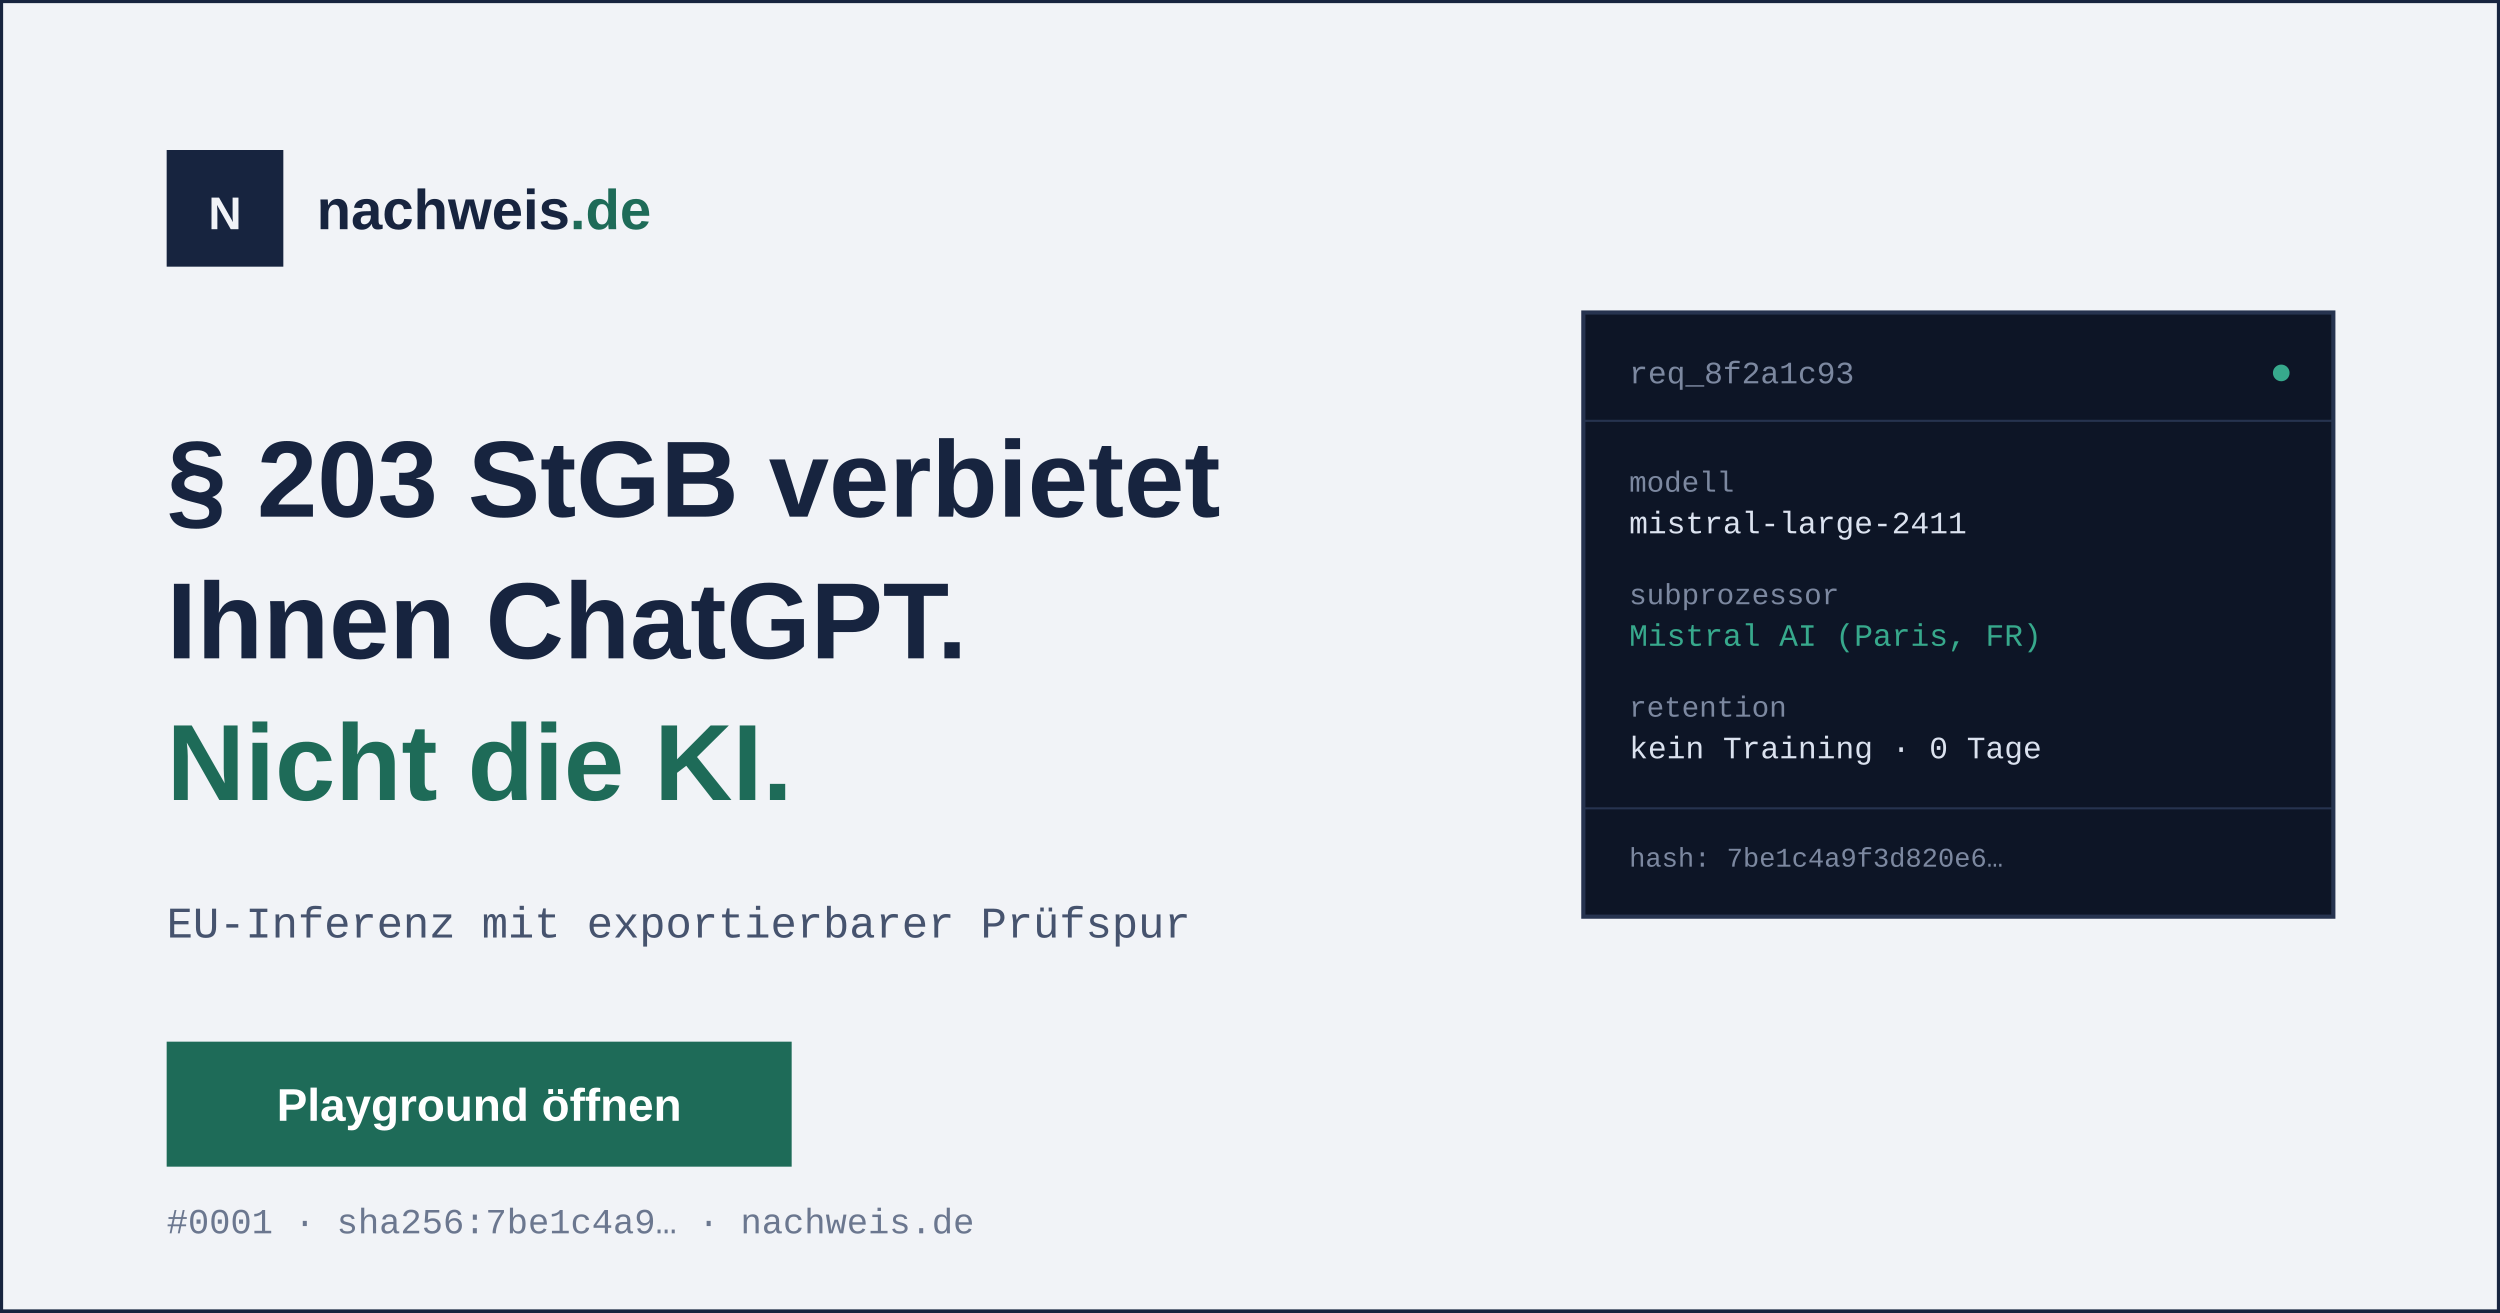
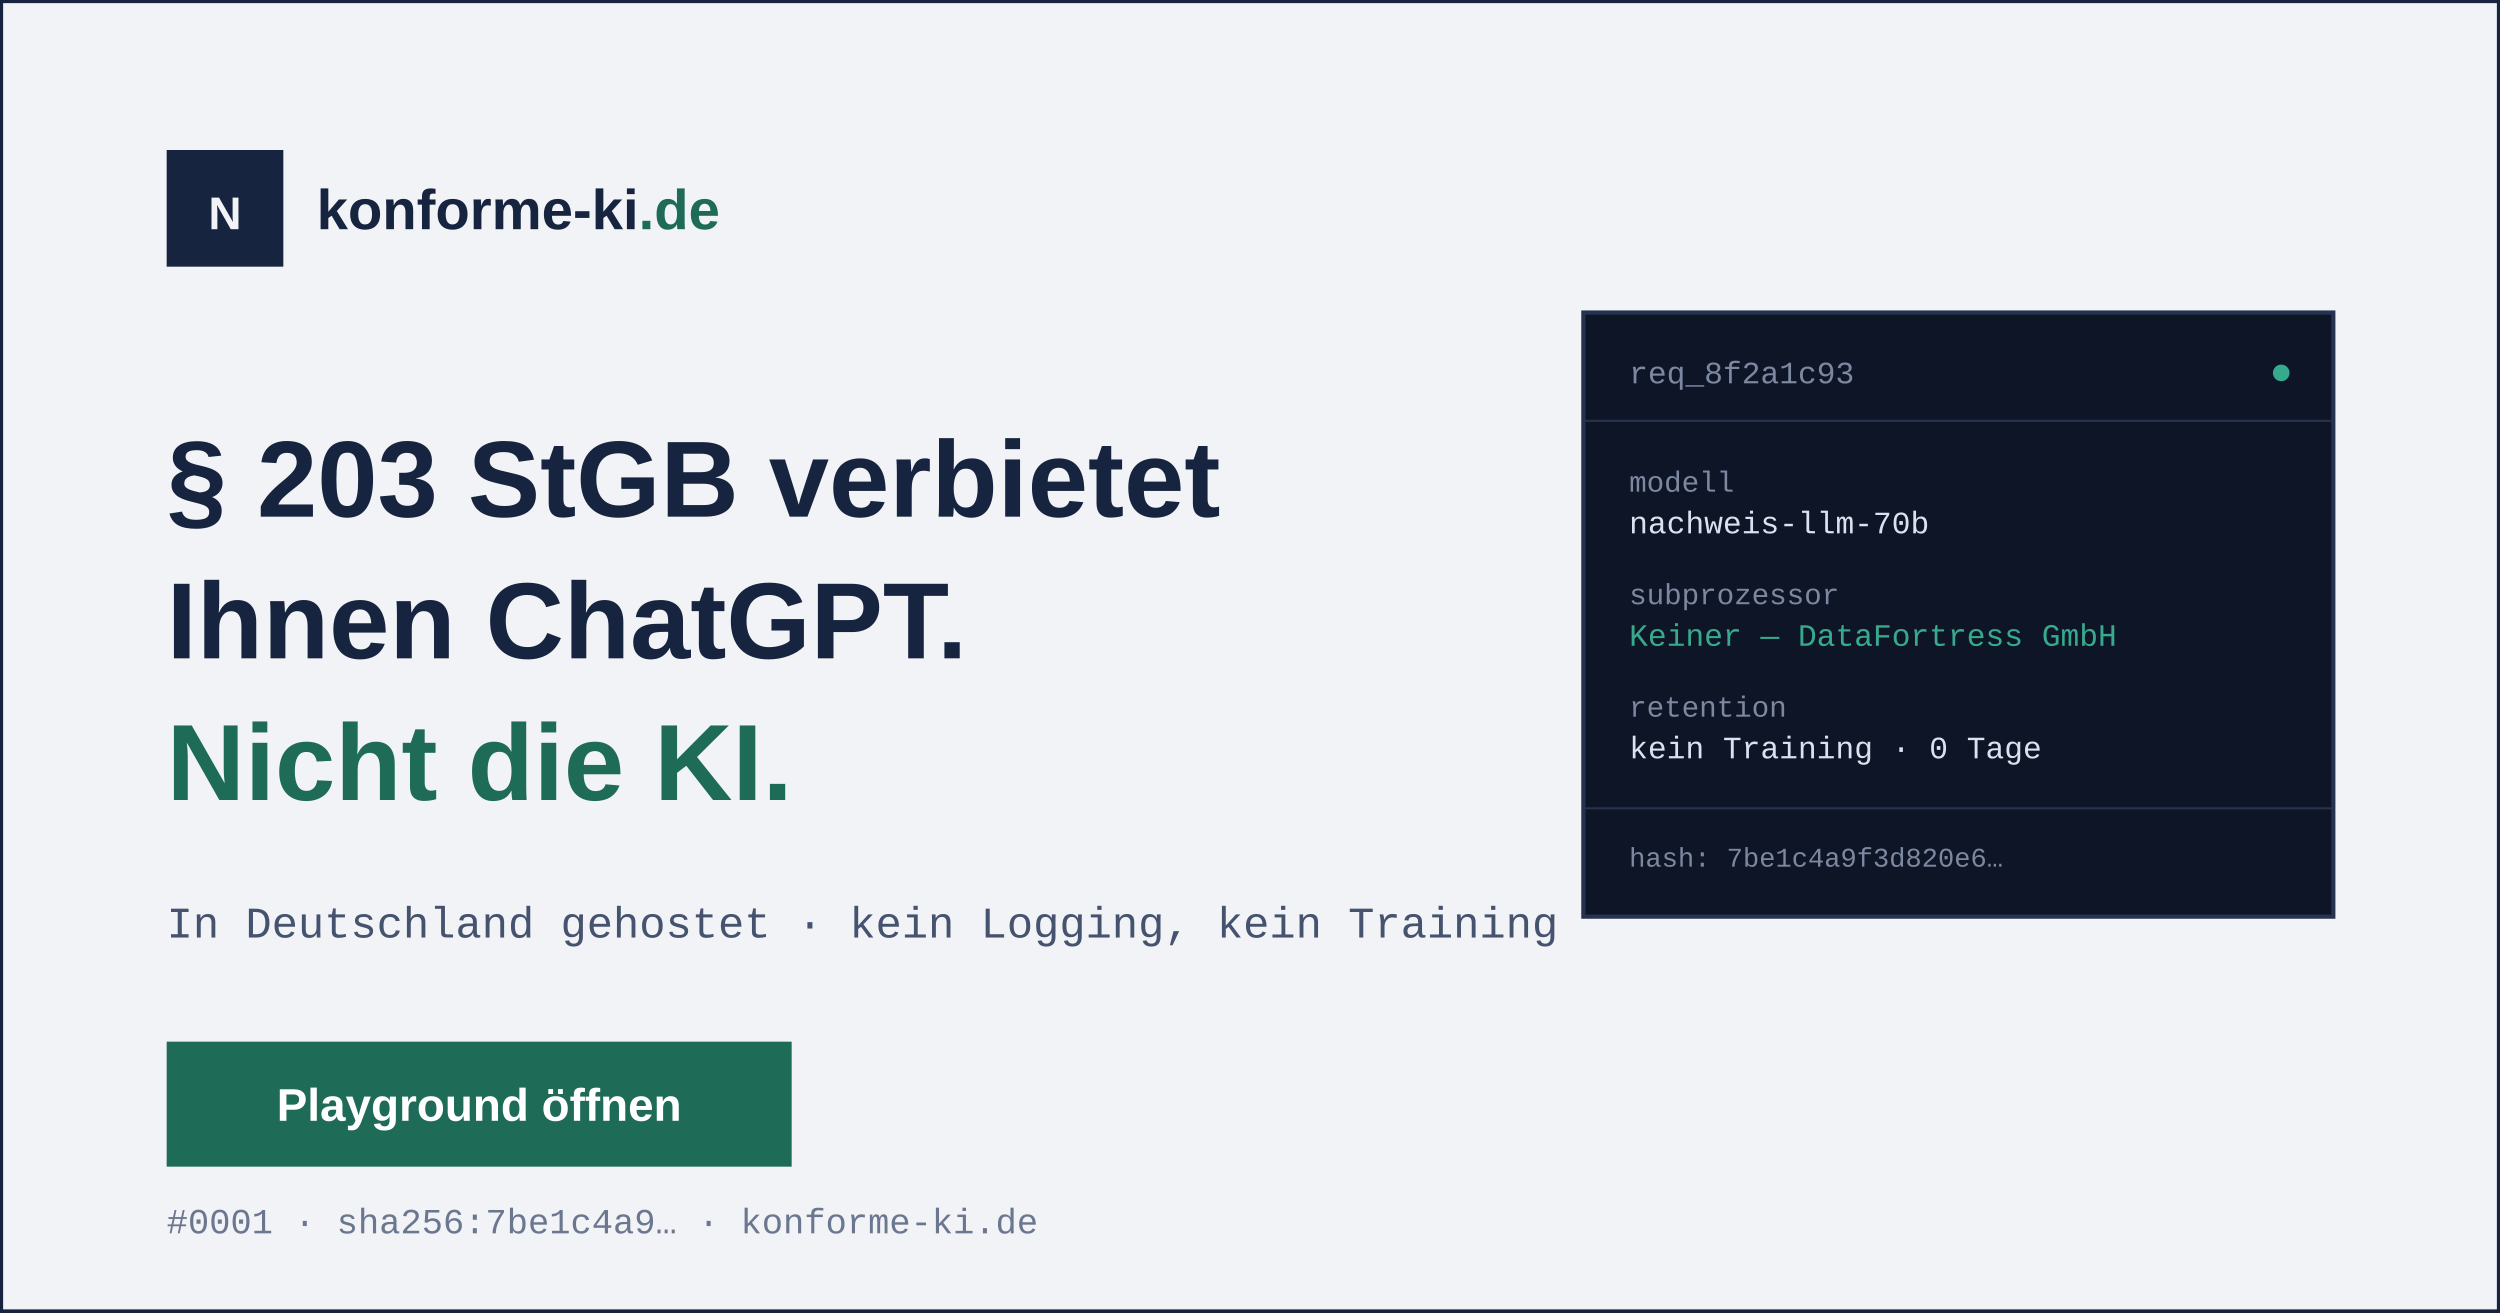
<svg xmlns="http://www.w3.org/2000/svg" width="1200" height="630" viewBox="0 0 1200 630">
  <rect width="1200" height="630" fill="#f1f3f7" />
  <rect x="0" y="0" width="1200" height="630" fill="none" stroke="#17243f" stroke-width="3" />
  <rect x="80" y="72" width="56" height="56" fill="#17243f" />
  <text x="108" y="110" font-family="Arial, Helvetica, sans-serif" font-size="22" font-weight="800" fill="#f1f3f7" text-anchor="middle">N</text>
-   <text x="152" y="110" font-family="Arial, Helvetica, sans-serif" font-size="27" font-weight="800" fill="#17243f">nachweis<tspan fill="#1e6b58">.de</tspan>
+   <text x="152" y="110" font-family="Arial, Helvetica, sans-serif" font-size="27" font-weight="800" fill="#17243f">konforme-ki<tspan fill="#1e6b58">.de</tspan>
  </text>
  <text x="80" y="248" font-family="Arial, Helvetica, sans-serif" font-size="52" font-weight="900" fill="#17243f">§ 203 StGB verbietet</text>
  <text x="80" y="316" font-family="Arial, Helvetica, sans-serif" font-size="52" font-weight="900" fill="#17243f">Ihnen ChatGPT.</text>
  <text x="80" y="384" font-family="Arial, Helvetica, sans-serif" font-size="52" font-weight="900" fill="#1e6b58">Nicht die KI.</text>
-   <text x="80" y="450" font-family="'Courier New', monospace" font-size="21" fill="#46536e">EU-Inferenz mit exportierbarer Prüfspur</text>
+   <text x="80" y="450" font-family="'Courier New', monospace" font-size="21" fill="#46536e">In Deutschland gehostet · kein Logging, kein Training</text>
  <g transform="translate(760,150)">
    <rect x="0" y="0" width="360" height="290" fill="#0d1526" />
    <rect x="0" y="0" width="360" height="290" fill="none" stroke="#26334f" stroke-width="2" />
    <text x="22" y="34" font-family="'Courier New', monospace" font-size="15" fill="#7c88a0">req_8f2a1c93</text>
    <circle cx="335" cy="29" r="4" fill="#37a98c" />
    <line x1="0" y1="52" x2="360" y2="52" stroke="#26334f" stroke-width="1" />
    <text x="22" y="86" font-family="'Courier New', monospace" font-size="14" fill="#7c88a0">modell</text>
-     <text x="22" y="106" font-family="'Courier New', monospace" font-size="15" fill="#dbe2ef">mistral-large-2411</text>
+     <text x="22" y="106" font-family="'Courier New', monospace" font-size="15" fill="#dbe2ef">nachweis-llm-70b</text>
    <text x="22" y="140" font-family="'Courier New', monospace" font-size="14" fill="#7c88a0">subprozessor</text>
-     <text x="22" y="160" font-family="'Courier New', monospace" font-size="15" fill="#37a98c">Mistral AI (Paris, FR)</text>
+     <text x="22" y="160" font-family="'Courier New', monospace" font-size="15" fill="#37a98c">Keiner — DataFortress GmbH</text>
    <text x="22" y="194" font-family="'Courier New', monospace" font-size="14" fill="#7c88a0">retention</text>
    <text x="22" y="214" font-family="'Courier New', monospace" font-size="15" fill="#dbe2ef">kein Training · 0 Tage</text>
    <line x1="0" y1="238" x2="360" y2="238" stroke="#26334f" stroke-width="1" />
    <text x="22" y="266" font-family="'Courier New', monospace" font-size="13" fill="#7c88a0">hash: 7be1c4a9f3d820e6…</text>
  </g>
  <rect x="80" y="500" width="300" height="60" fill="#1e6b58" />
  <text x="230" y="538" font-family="Arial, Helvetica, sans-serif" font-size="22" font-weight="700" fill="#ffffff" text-anchor="middle">Playground öffnen</text>
-   <text x="80" y="592" font-family="'Courier New', monospace" font-size="17" fill="#6b778f">#0001 · sha256:7be1c4a9… · nachweis.de</text>
+   <text x="80" y="592" font-family="'Courier New', monospace" font-size="17" fill="#6b778f">#0001 · sha256:7be1c4a9… · konforme-ki.de</text>
</svg>
